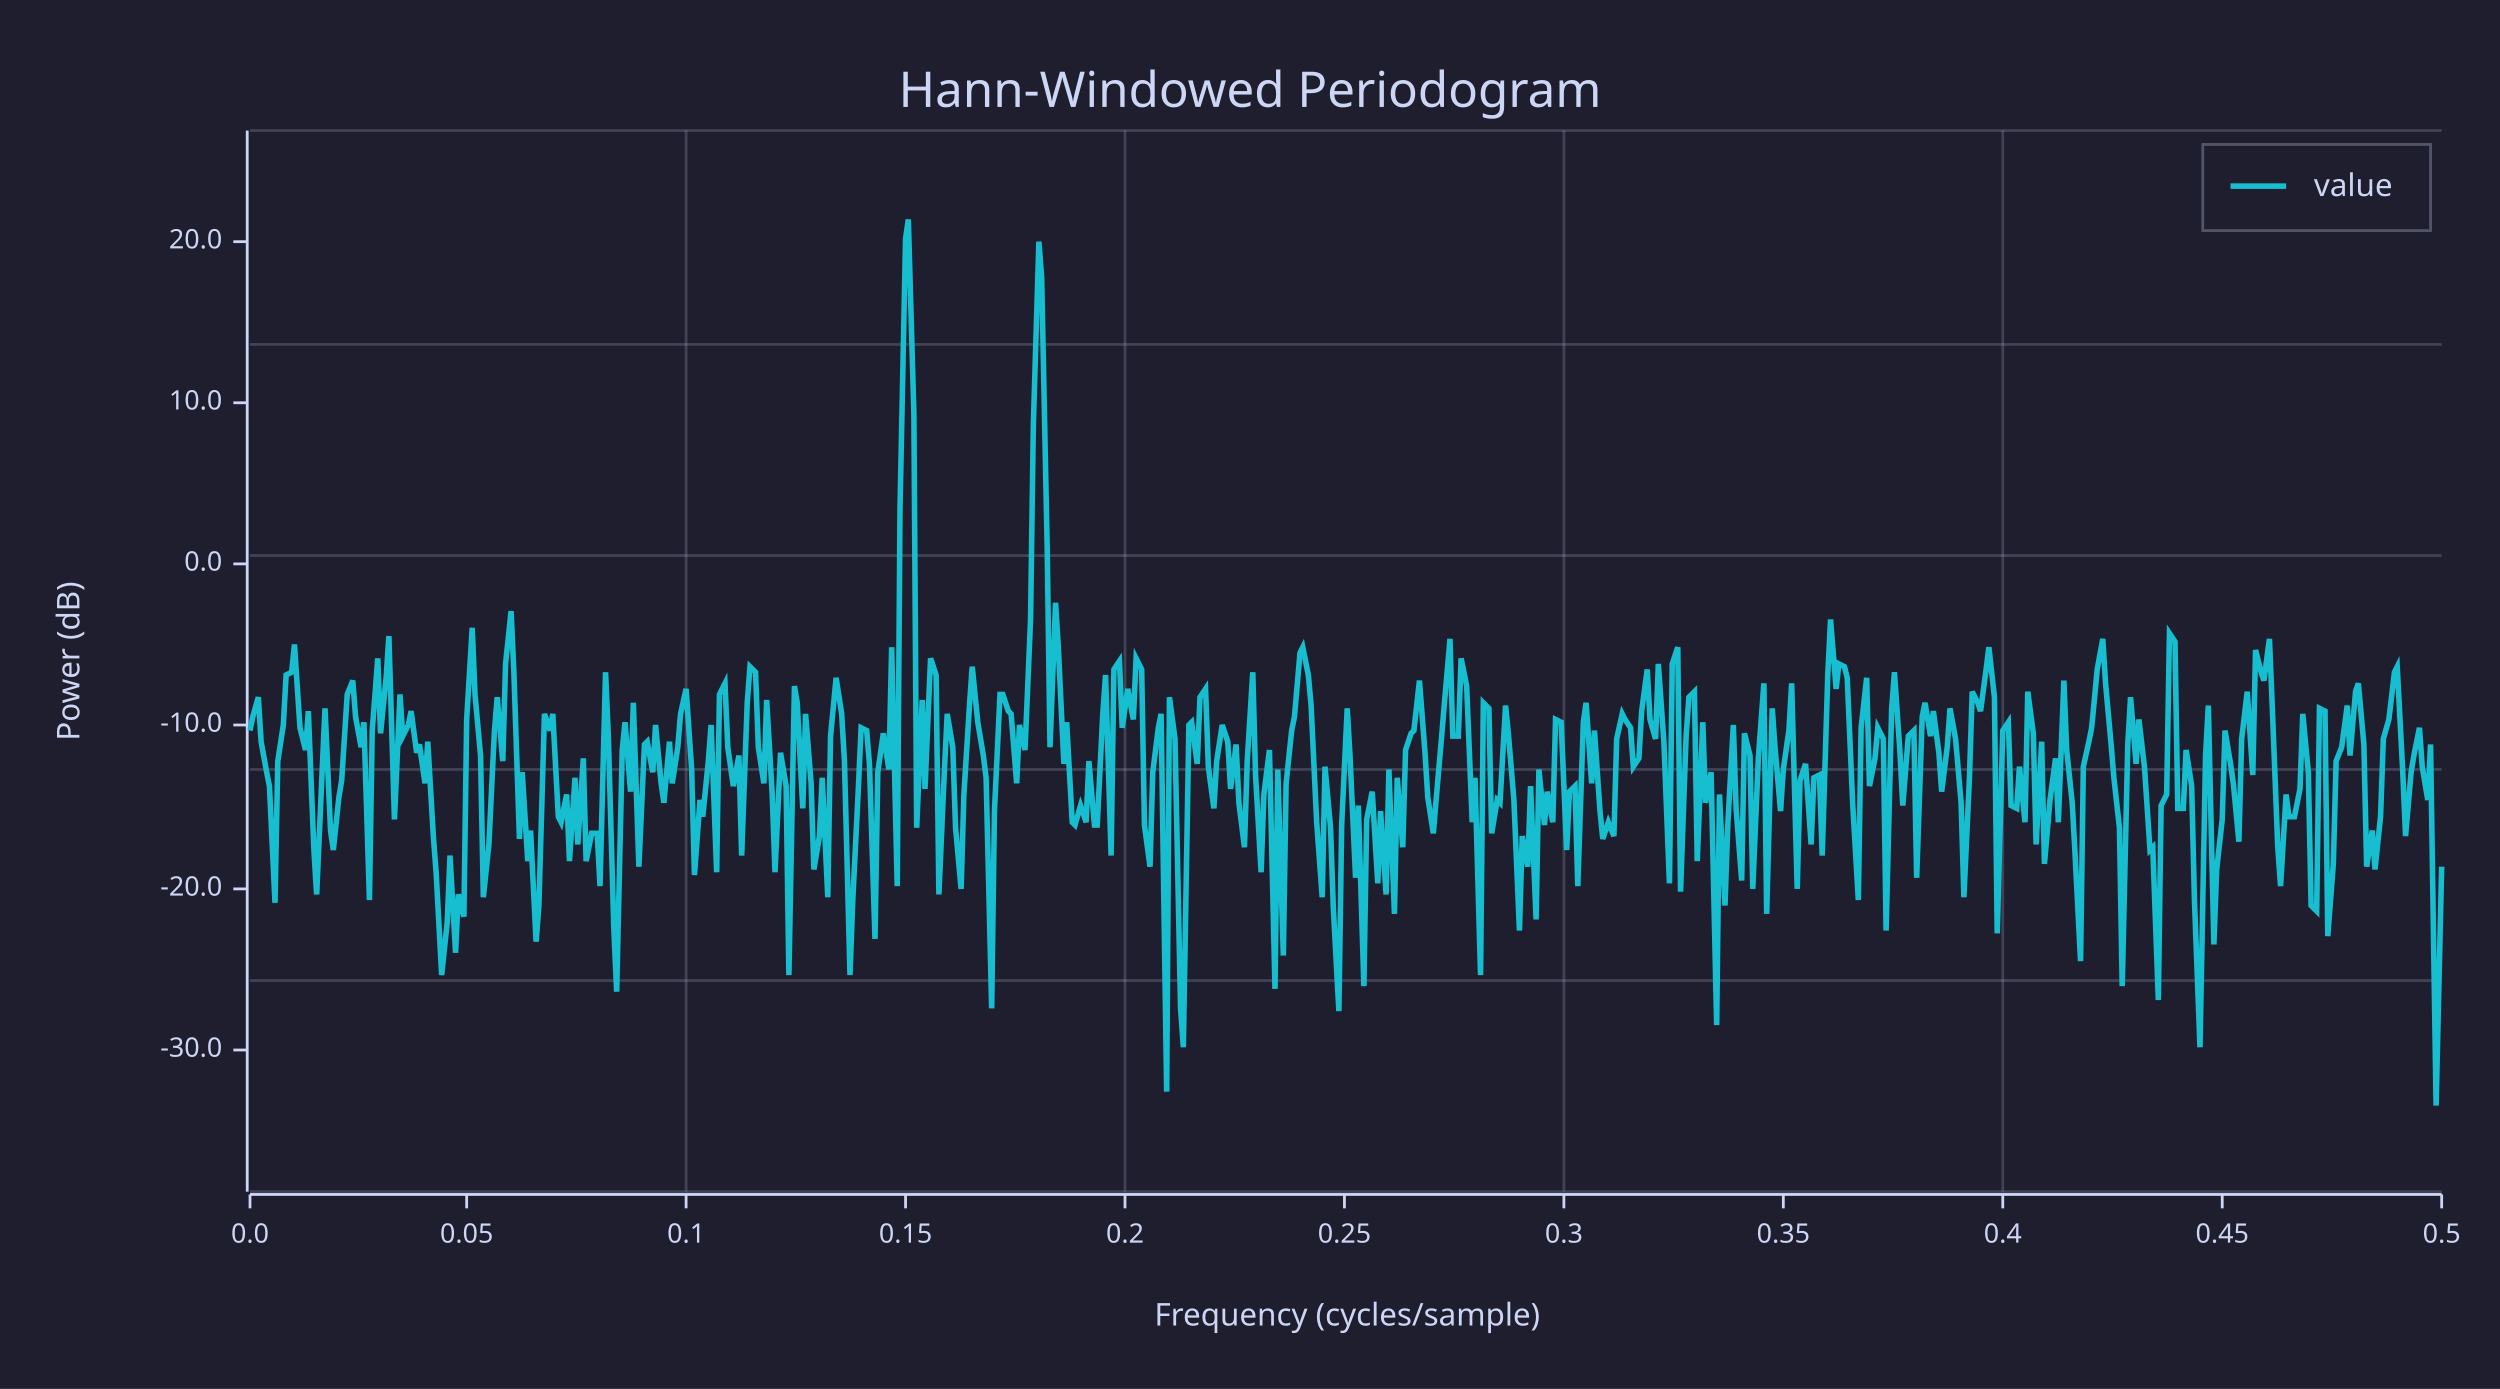
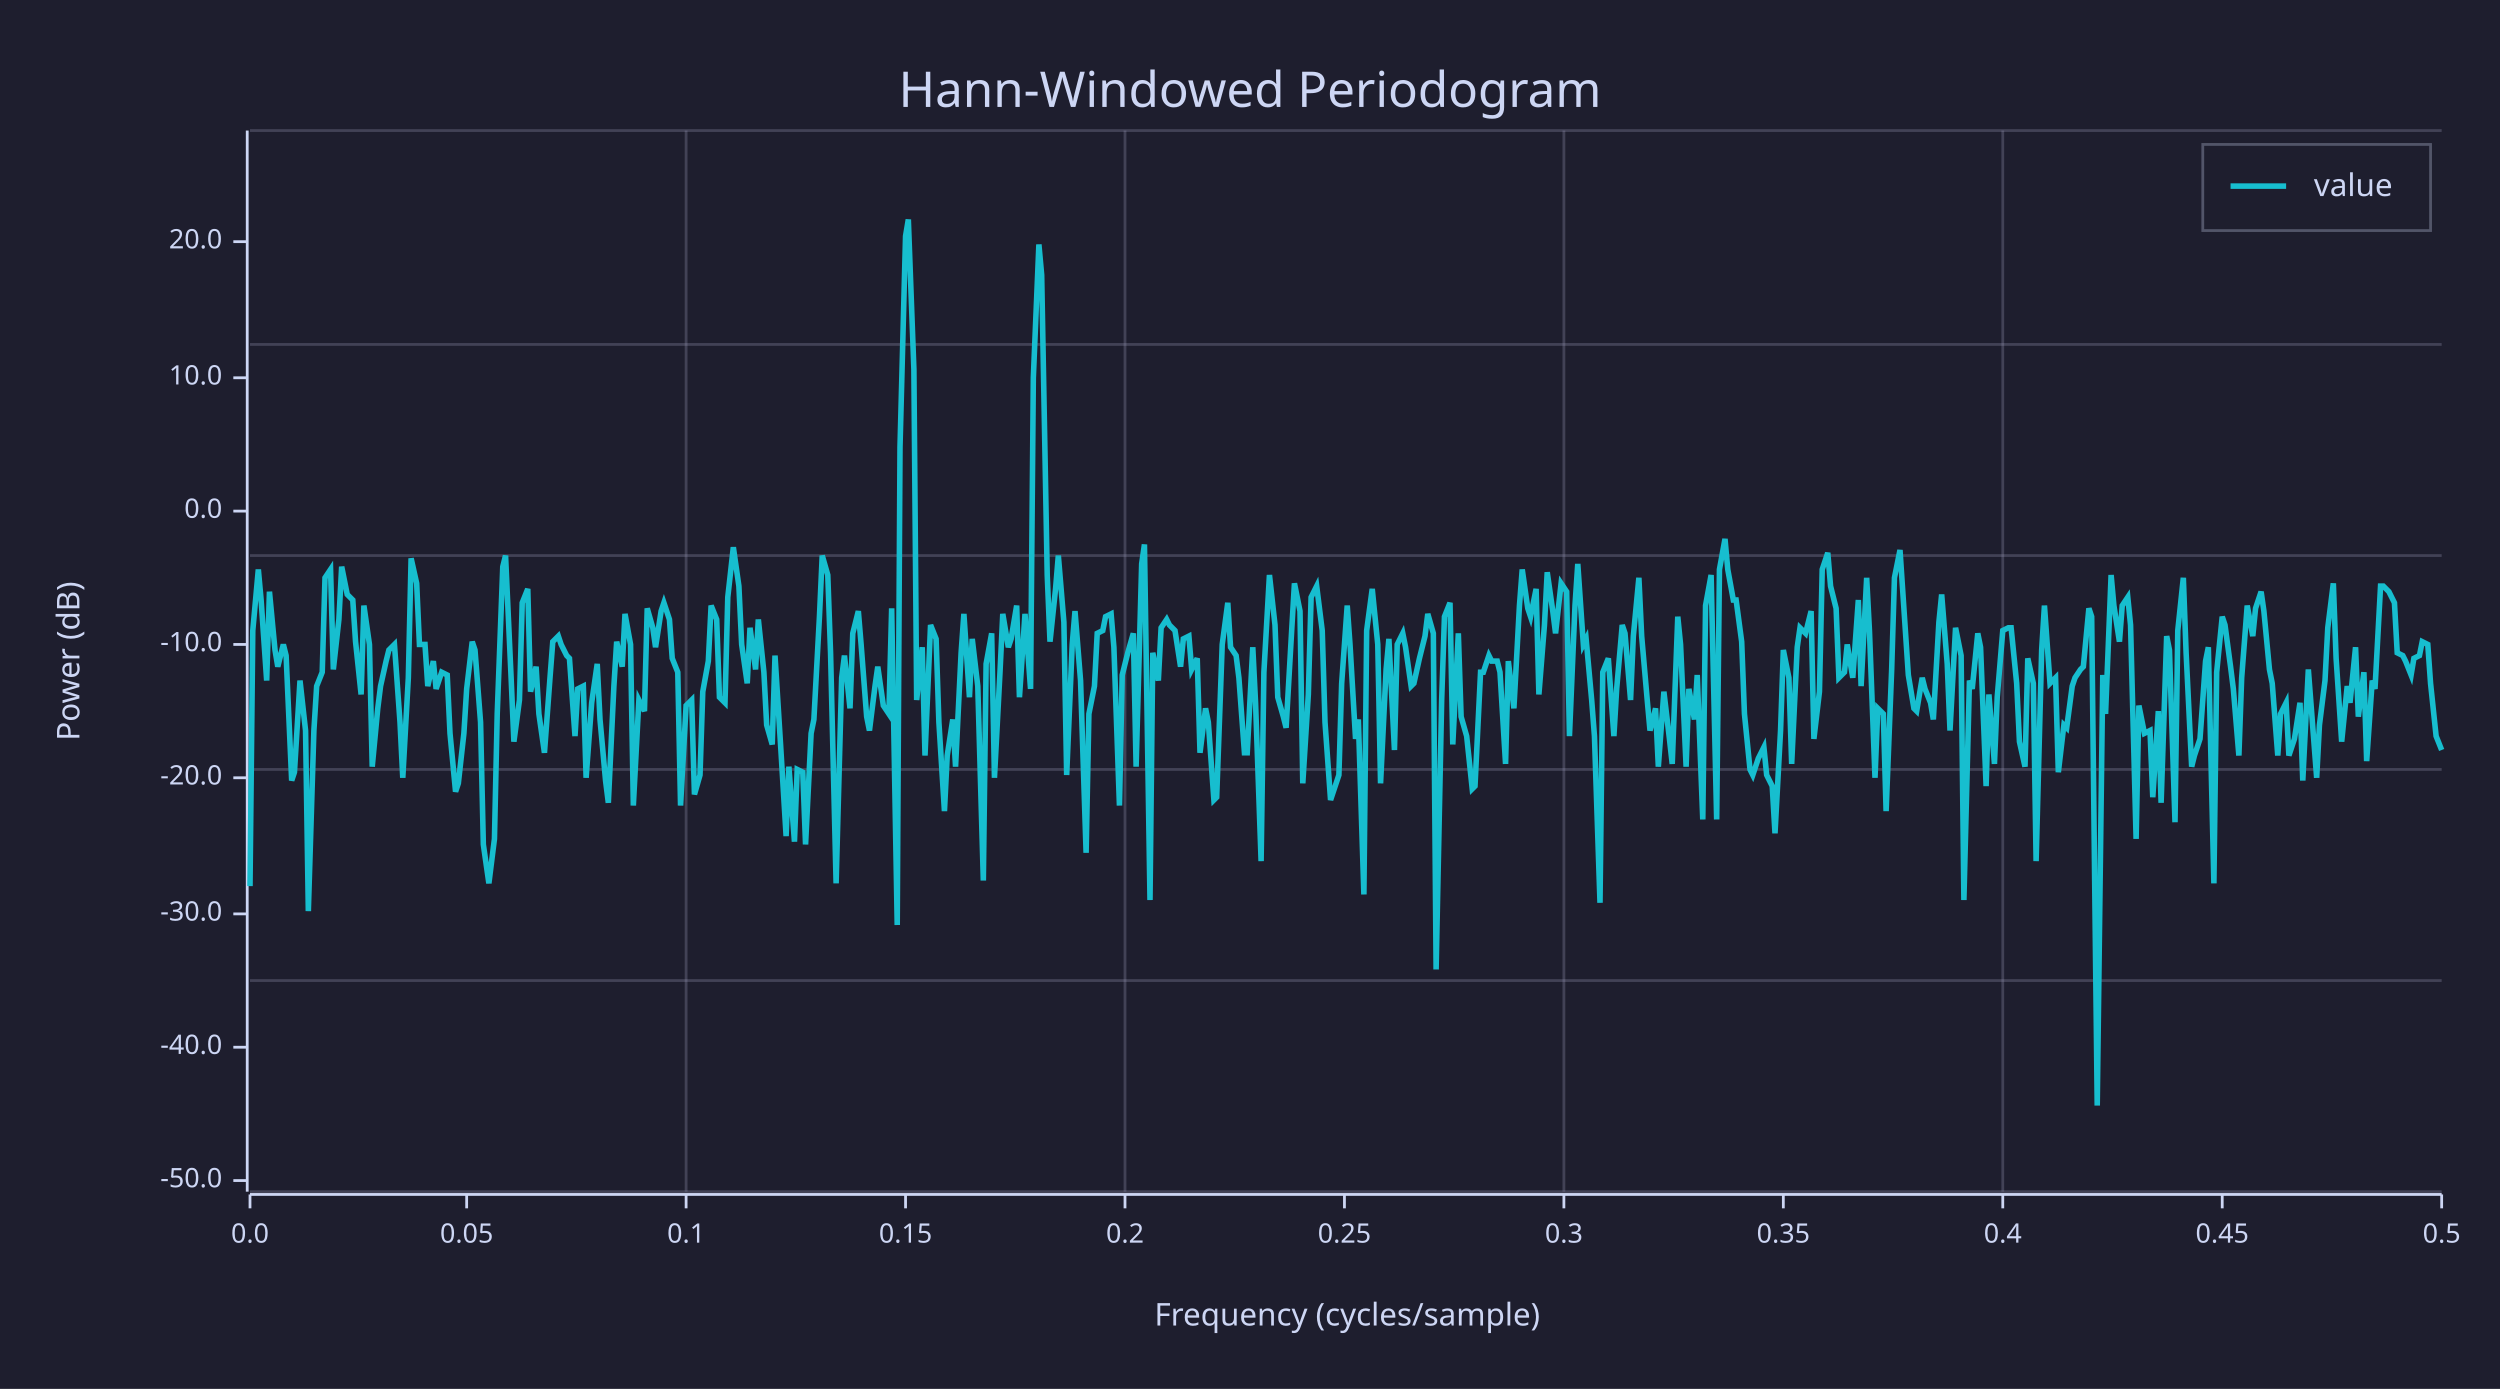
<svg xmlns="http://www.w3.org/2000/svg" width="900" height="500" viewBox="0 0 900 500">
  <rect x="0" y="0" width="900" height="500" opacity="1" fill="#1E1E2E" stroke="none" />
  <text x="450" y="25" dy="0.76em" text-anchor="middle" font-family="sans-serif" font-size="17.742" opacity="1" fill="#CDD6F4">
Hann-Windowed Periodogram
</text>
  <text x="20" y="238" dy="0.76em" text-anchor="middle" font-family="sans-serif" font-size="11.29" opacity="1" fill="#CDD6F4" transform="rotate(270, 20, 238)">
Power (dB)
</text>
  <text x="485" y="480" dy="-0.5ex" text-anchor="middle" font-family="sans-serif" font-size="11.29" opacity="1" fill="#CDD6F4">
Frequency (cycles/sample)
</text>
  <polyline fill="none" opacity="1" stroke="#CDD6F4" stroke-width="1" points="89,47 89,429 " />
-   <text x="80" y="378" dy="0.5ex" text-anchor="end" font-family="sans-serif" font-size="9.677" opacity="1" fill="#CDD6F4">
+   <text x="80" y="425" dy="0.5ex" text-anchor="end" font-family="sans-serif" font-size="9.677" opacity="1" fill="#CDD6F4">
+ -50.0
+ </text>
+   <polyline fill="none" opacity="1" stroke="#CDD6F4" stroke-width="1" points="84,425 89,425 " />
+   <text x="80" y="377" dy="0.5ex" text-anchor="end" font-family="sans-serif" font-size="9.677" opacity="1" fill="#CDD6F4">
+ -40.0
+ </text>
+   <polyline fill="none" opacity="1" stroke="#CDD6F4" stroke-width="1" points="84,377 89,377 " />
+   <text x="80" y="329" dy="0.5ex" text-anchor="end" font-family="sans-serif" font-size="9.677" opacity="1" fill="#CDD6F4">
-30.0
</text>
-   <polyline fill="none" opacity="1" stroke="#CDD6F4" stroke-width="1" points="84,378 89,378 " />
-   <text x="80" y="320" dy="0.5ex" text-anchor="end" font-family="sans-serif" font-size="9.677" opacity="1" fill="#CDD6F4">
+   <polyline fill="none" opacity="1" stroke="#CDD6F4" stroke-width="1" points="84,329 89,329 " />
+   <text x="80" y="280" dy="0.5ex" text-anchor="end" font-family="sans-serif" font-size="9.677" opacity="1" fill="#CDD6F4">
-20.0
</text>
-   <polyline fill="none" opacity="1" stroke="#CDD6F4" stroke-width="1" points="84,320 89,320 " />
-   <text x="80" y="261" dy="0.5ex" text-anchor="end" font-family="sans-serif" font-size="9.677" opacity="1" fill="#CDD6F4">
+   <polyline fill="none" opacity="1" stroke="#CDD6F4" stroke-width="1" points="84,280 89,280 " />
+   <text x="80" y="232" dy="0.5ex" text-anchor="end" font-family="sans-serif" font-size="9.677" opacity="1" fill="#CDD6F4">
-10.0
</text>
-   <polyline fill="none" opacity="1" stroke="#CDD6F4" stroke-width="1" points="84,261 89,261 " />
-   <text x="80" y="203" dy="0.5ex" text-anchor="end" font-family="sans-serif" font-size="9.677" opacity="1" fill="#CDD6F4">
+   <polyline fill="none" opacity="1" stroke="#CDD6F4" stroke-width="1" points="84,232 89,232 " />
+   <text x="80" y="184" dy="0.5ex" text-anchor="end" font-family="sans-serif" font-size="9.677" opacity="1" fill="#CDD6F4">
0.0
</text>
-   <polyline fill="none" opacity="1" stroke="#CDD6F4" stroke-width="1" points="84,203 89,203 " />
-   <text x="80" y="145" dy="0.5ex" text-anchor="end" font-family="sans-serif" font-size="9.677" opacity="1" fill="#CDD6F4">
+   <polyline fill="none" opacity="1" stroke="#CDD6F4" stroke-width="1" points="84,184 89,184 " />
+   <text x="80" y="136" dy="0.5ex" text-anchor="end" font-family="sans-serif" font-size="9.677" opacity="1" fill="#CDD6F4">
10.0
</text>
-   <polyline fill="none" opacity="1" stroke="#CDD6F4" stroke-width="1" points="84,145 89,145 " />
+   <polyline fill="none" opacity="1" stroke="#CDD6F4" stroke-width="1" points="84,136 89,136 " />
  <text x="80" y="87" dy="0.5ex" text-anchor="end" font-family="sans-serif" font-size="9.677" opacity="1" fill="#CDD6F4">
20.0
</text>
  <polyline fill="none" opacity="1" stroke="#CDD6F4" stroke-width="1" points="84,87 89,87 " />
  <polyline fill="none" opacity="1" stroke="#CDD6F4" stroke-width="1" points="90,430 879,430 " />
  <text x="90" y="440" dy="0.76em" text-anchor="middle" font-family="sans-serif" font-size="9.677" opacity="1" fill="#CDD6F4">
0.0
</text>
  <polyline fill="none" opacity="1" stroke="#CDD6F4" stroke-width="1" points="90,430 90,435 " />
  <text x="168" y="440" dy="0.76em" text-anchor="middle" font-family="sans-serif" font-size="9.677" opacity="1" fill="#CDD6F4">
0.05
</text>
  <polyline fill="none" opacity="1" stroke="#CDD6F4" stroke-width="1" points="168,430 168,435 " />
  <text x="247" y="440" dy="0.76em" text-anchor="middle" font-family="sans-serif" font-size="9.677" opacity="1" fill="#CDD6F4">
0.1
</text>
  <polyline fill="none" opacity="1" stroke="#CDD6F4" stroke-width="1" points="247,430 247,435 " />
  <text x="326" y="440" dy="0.76em" text-anchor="middle" font-family="sans-serif" font-size="9.677" opacity="1" fill="#CDD6F4">
0.15
</text>
  <polyline fill="none" opacity="1" stroke="#CDD6F4" stroke-width="1" points="326,430 326,435 " />
  <text x="405" y="440" dy="0.76em" text-anchor="middle" font-family="sans-serif" font-size="9.677" opacity="1" fill="#CDD6F4">
0.2
</text>
  <polyline fill="none" opacity="1" stroke="#CDD6F4" stroke-width="1" points="405,430 405,435 " />
  <text x="484" y="440" dy="0.76em" text-anchor="middle" font-family="sans-serif" font-size="9.677" opacity="1" fill="#CDD6F4">
0.25
</text>
  <polyline fill="none" opacity="1" stroke="#CDD6F4" stroke-width="1" points="484,430 484,435 " />
  <text x="563" y="440" dy="0.76em" text-anchor="middle" font-family="sans-serif" font-size="9.677" opacity="1" fill="#CDD6F4">
0.3
</text>
  <polyline fill="none" opacity="1" stroke="#CDD6F4" stroke-width="1" points="563,430 563,435 " />
  <text x="642" y="440" dy="0.76em" text-anchor="middle" font-family="sans-serif" font-size="9.677" opacity="1" fill="#CDD6F4">
0.35
</text>
  <polyline fill="none" opacity="1" stroke="#CDD6F4" stroke-width="1" points="642,430 642,435 " />
  <text x="721" y="440" dy="0.76em" text-anchor="middle" font-family="sans-serif" font-size="9.677" opacity="1" fill="#CDD6F4">
0.4
</text>
  <polyline fill="none" opacity="1" stroke="#CDD6F4" stroke-width="1" points="721,430 721,435 " />
  <text x="800" y="440" dy="0.76em" text-anchor="middle" font-family="sans-serif" font-size="9.677" opacity="1" fill="#CDD6F4">
0.45
</text>
  <polyline fill="none" opacity="1" stroke="#CDD6F4" stroke-width="1" points="800,430 800,435 " />
  <text x="879" y="440" dy="0.76em" text-anchor="middle" font-family="sans-serif" font-size="9.677" opacity="1" fill="#CDD6F4">
0.5
</text>
  <polyline fill="none" opacity="1" stroke="#CDD6F4" stroke-width="1" points="879,430 879,435 " />
  <polyline fill="none" opacity="0.3" stroke="#9696B4" stroke-width="1" points="90,429 879,429 " />
  <polyline fill="none" opacity="0.3" stroke="#9696B4" stroke-width="1" points="90,353 879,353 " />
  <polyline fill="none" opacity="0.3" stroke="#9696B4" stroke-width="1" points="90,277 879,277 " />
  <polyline fill="none" opacity="0.3" stroke="#9696B4" stroke-width="1" points="90,200 879,200 " />
  <polyline fill="none" opacity="0.3" stroke="#9696B4" stroke-width="1" points="90,124 879,124 " />
  <polyline fill="none" opacity="0.3" stroke="#9696B4" stroke-width="1" points="90,47 879,47 " />
  <polyline fill="none" opacity="0.3" stroke="#9696B4" stroke-width="1" points="247,429 247,47 " />
  <polyline fill="none" opacity="0.3" stroke="#9696B4" stroke-width="1" points="405,429 405,47 " />
  <polyline fill="none" opacity="0.3" stroke="#9696B4" stroke-width="1" points="563,429 563,47 " />
  <polyline fill="none" opacity="0.3" stroke="#9696B4" stroke-width="1" points="721,429 721,47 " />
-   <polyline fill="none" opacity="1" stroke="#17BECF" stroke-width="2" points="90,263 91,258 93,251 94,267 96,278 97,283 99,325 100,274 102,261 103,243 105,242 106,232 108,262 110,270 111,256 113,306 114,322 116,277 117,255 119,299 120,306 122,287 123,281 125,250 127,245 128,258 130,269 131,260 133,324 134,263 136,237 137,264 139,244 140,229 142,295 144,250 145,265 147,261 148,256 150,271 151,268 153,282 154,267 156,301 157,314 159,351 161,332 162,308 164,343 165,322 167,330 168,259 170,226 171,250 173,272 174,323 176,304 178,263 179,251 181,274 182,239 184,220 185,242 187,302 188,278 190,310 191,299 193,339 194,326 196,257 198,263 199,257 201,294 202,296 204,286 205,310 207,280 208,304 210,273 211,310 213,300 215,300 216,319 218,242 219,265 221,335 222,357 224,270 225,260 227,285 228,253 230,312 232,268 233,267 235,278 236,261 238,282 239,289 241,267 242,282 244,269 245,257 247,248 249,277 250,315 252,288 253,294 255,274 256,261 258,314 259,250 261,246 262,269 264,283 266,272 267,308 269,253 270,240 272,242 273,269 275,282 276,252 278,286 279,314 281,271 283,283 284,351 286,247 287,253 289,291 290,257 292,282 293,313 295,301 296,280 298,323 299,265 301,244 303,257 304,274 306,351 307,324 309,284 310,262 312,263 313,275 315,338 316,278 318,264 320,277 321,233 323,319 324,183 326,86 327,79 329,149 330,298 332,252 333,284 335,237 337,243 338,322 340,277 341,257 343,269 344,298 346,320 347,286 349,254 350,240 352,260 354,272 355,280 357,363 358,292 360,250 361,250 363,256 364,257 366,282 367,261 369,270 371,223 372,153 374,87 375,100 377,198 378,269 380,217 381,233 383,275 384,260 386,296 387,297 389,290 391,296 392,274 394,297 395,297 397,257 398,243 400,308 401,241 403,238 404,262 406,248 408,259 409,237 411,241 412,297 414,312 415,278 417,262 418,257 420,393 421,251 423,266 425,363 426,377 428,261 429,260 431,275 432,251 434,248 435,276 437,291 438,274 440,261 442,267 443,284 445,268 446,289 448,305 449,274 451,242 452,279 454,314 455,286 457,270 459,356 460,277 462,344 463,282 465,263 466,258 468,235 469,233 471,243 472,254 474,296 476,323 477,276 479,298 480,327 482,364 483,297 485,255 486,272 488,316 489,290 491,355 492,295 494,285 496,318 497,292 499,322 500,277 502,329 503,280 505,305 506,270 508,264 509,263 511,245 513,271 514,287 516,300 517,288 519,265 520,253 522,230 523,265 525,265 526,237 528,247 530,296 531,280 533,351 534,253 536,255 537,300 539,288 540,289 542,254 543,264 545,288 547,335 548,301 550,312 551,283 553,331 554,277 556,297 557,285 559,296 560,259 562,260 564,306 565,285 567,283 568,319 570,260 571,253 573,282 574,263 576,292 577,302 579,296 581,301 582,266 584,257 585,259 587,262 588,276 590,273 591,256 593,241 594,259 596,266 597,239 599,267 601,318 602,239 604,233 605,321 607,265 608,251 610,249 611,310 613,260 614,289 616,278 618,369 619,286 621,326 622,297 624,261 625,291 627,317 628,264 630,272 631,320 633,273 635,246 636,329 638,255 639,269 641,292 642,277 644,263 645,246 647,320 648,281 650,275 652,304 653,280 655,279 656,308 658,243 659,223 661,248 662,239 664,240 665,244 667,290 669,324 670,262 672,244 673,283 675,273 676,262 678,266 679,335 681,255 682,242 684,271 685,290 687,265 689,263 690,316 692,258 693,253 695,265 696,256 698,271 699,285 701,269 702,255 704,266 706,289 707,323 709,280 710,249 712,253 713,256 715,241 716,233 718,251 719,336 721,263 723,260 724,290 726,291 727,276 729,296 730,249 732,264 733,304 735,267 736,311 738,288 740,273 741,296 743,245 744,270 746,289 747,307 749,346 750,276 752,267 753,262 755,241 757,230 758,246 760,268 761,280 763,298 764,355 766,268 767,251 769,275 770,259 772,276 774,306 775,305 777,360 778,290 780,286 781,228 783,231 784,291 786,291 787,270 789,283 790,324 792,377 794,272 795,254 797,340 798,313 800,295 801,263 803,275 804,282 806,303 807,266 809,249 811,279 812,234 814,242 815,245 817,230 818,254 820,305 821,319 823,286 824,294 826,294 828,284 829,257 831,278 832,326 834,328 835,255 837,256 838,337 840,311 841,274 843,269 845,254 846,272 848,249 849,246 851,268 852,312 854,299 855,313 857,294 858,266 860,259 862,242 863,240 865,278 866,301 868,278 869,272 871,262 872,276 874,288 875,268 877,398 879,312 " />
+   <polyline fill="none" opacity="1" stroke="#17BECF" stroke-width="2" points="90,319 91,227 93,205 94,216 96,245 97,213 99,234 100,240 102,232 103,236 105,281 106,278 108,245 110,263 111,328 113,263 114,247 116,242 117,208 119,205 120,241 122,223 123,204 125,214 127,216 128,231 130,250 131,218 133,232 134,276 136,255 137,247 139,238 140,234 142,232 144,260 145,280 147,244 148,201 150,210 151,232 153,232 154,247 156,238 157,248 159,242 161,243 162,264 164,285 165,282 167,264 168,248 170,231 171,234 173,260 174,304 176,318 178,302 179,257 181,204 182,200 184,244 185,267 187,252 188,217 190,212 191,249 193,240 194,257 196,271 198,244 199,231 201,229 202,232 204,236 205,237 207,265 208,248 210,247 211,280 213,253 215,239 216,259 218,281 219,289 221,247 222,231 224,240 225,221 227,232 228,290 230,252 232,256 233,219 235,226 236,233 238,220 239,217 241,223 242,237 244,242 245,290 247,254 249,252 250,286 252,279 253,249 255,238 256,218 258,223 259,251 261,253 262,215 264,197 266,211 267,232 269,246 270,226 272,241 273,223 275,242 276,261 278,268 279,236 281,268 283,301 284,276 286,303 287,277 289,278 290,304 292,264 293,259 295,222 296,200 298,207 299,235 301,318 303,244 304,236 306,255 307,228 309,220 310,232 312,258 313,263 315,247 316,240 318,254 320,257 321,219 323,333 324,161 326,85 327,79 329,133 330,252 332,233 333,272 335,225 337,230 338,260 340,292 341,272 343,259 344,276 346,235 347,221 349,251 350,230 352,247 354,317 355,239 357,228 358,280 360,242 361,221 363,233 364,230 366,218 367,251 369,221 371,248 372,136 374,88 375,99 377,207 378,231 380,212 381,200 383,224 384,279 386,232 387,220 389,245 391,307 392,257 394,247 395,228 397,227 398,222 400,221 401,233 403,290 404,243 406,235 408,228 409,276 411,203 412,196 414,324 415,235 417,245 418,226 420,223 421,225 423,227 425,240 426,230 428,229 429,241 431,237 432,271 434,255 435,260 437,288 438,287 440,232 442,217 443,233 445,236 446,244 448,271 449,271 451,233 452,253 454,310 455,242 457,207 459,225 460,251 462,258 463,262 465,227 466,210 468,220 469,282 471,250 472,215 474,211 476,227 477,260 479,288 480,285 482,279 483,246 485,218 486,232 488,266 489,259 491,322 492,227 494,212 496,232 497,282 499,241 500,230 502,270 503,232 505,228 506,233 508,247 509,246 511,237 513,229 514,221 516,228 517,349 519,252 520,222 522,217 523,268 525,228 526,258 528,265 530,284 531,283 533,242 534,242 536,236 537,238 539,238 540,242 542,275 543,238 545,255 547,218 548,205 550,219 551,222 553,212 554,250 556,225 557,206 559,220 560,228 562,210 564,213 565,265 567,218 568,203 570,232 571,230 573,252 574,265 576,325 577,242 579,237 581,265 582,248 584,225 585,228 587,252 588,229 590,208 591,229 593,252 594,263 596,255 597,276 599,249 601,266 602,275 604,222 605,232 607,276 608,248 610,259 611,243 613,295 614,218 616,207 618,295 619,205 621,194 622,205 624,216 625,216 627,231 628,257 630,277 631,279 633,273 635,269 636,279 638,283 639,300 641,263 642,234 644,244 645,275 647,233 648,226 650,228 652,220 653,266 655,249 656,205 658,199 659,211 661,219 662,244 664,242 665,232 667,244 669,216 670,247 672,208 673,227 675,280 676,255 678,257 679,292 681,241 682,208 684,198 685,213 687,243 689,255 690,256 692,244 693,248 695,253 696,259 698,224 699,214 701,239 702,263 704,226 706,236 707,324 709,245 710,248 712,228 713,233 715,283 716,250 718,275 719,251 721,227 723,226 724,226 726,246 727,267 729,276 730,237 732,246 733,310 735,234 736,218 738,246 740,244 741,278 743,261 744,262 746,247 747,244 749,241 750,240 752,219 753,222 755,398 757,243 758,257 760,207 761,218 763,231 764,218 766,215 767,225 769,302 770,254 772,264 774,263 775,287 777,256 778,289 780,229 781,234 783,296 784,227 786,208 787,235 789,276 790,272 792,266 794,238 795,233 797,318 798,242 800,222 801,225 803,240 804,248 806,272 807,244 809,218 811,229 812,219 814,213 815,220 817,241 818,246 820,272 821,257 823,253 824,272 826,266 828,253 829,281 831,241 832,254 834,280 835,261 837,245 838,226 840,210 841,237 843,267 845,247 846,253 848,233 849,258 851,242 852,274 854,245 855,248 857,211 858,211 860,213 862,217 863,235 865,236 866,238 868,243 869,237 871,236 872,231 874,232 875,246 877,265 879,270 " />
  <rect x="793" y="52" width="82" height="31" opacity="0.85" fill="#1E1E2E" stroke="none" />
  <rect x="793" y="52" width="82" height="31" opacity="0.3" fill="none" stroke="#CDD6F4" />
  <text x="833" y="62" dy="0.76em" text-anchor="start" font-family="sans-serif" font-size="11.29" opacity="1" fill="#CDD6F4">
value
</text>
  <polyline fill="none" opacity="1" stroke="#17BECF" stroke-width="2" points="803,67 823,67 " />
</svg>
